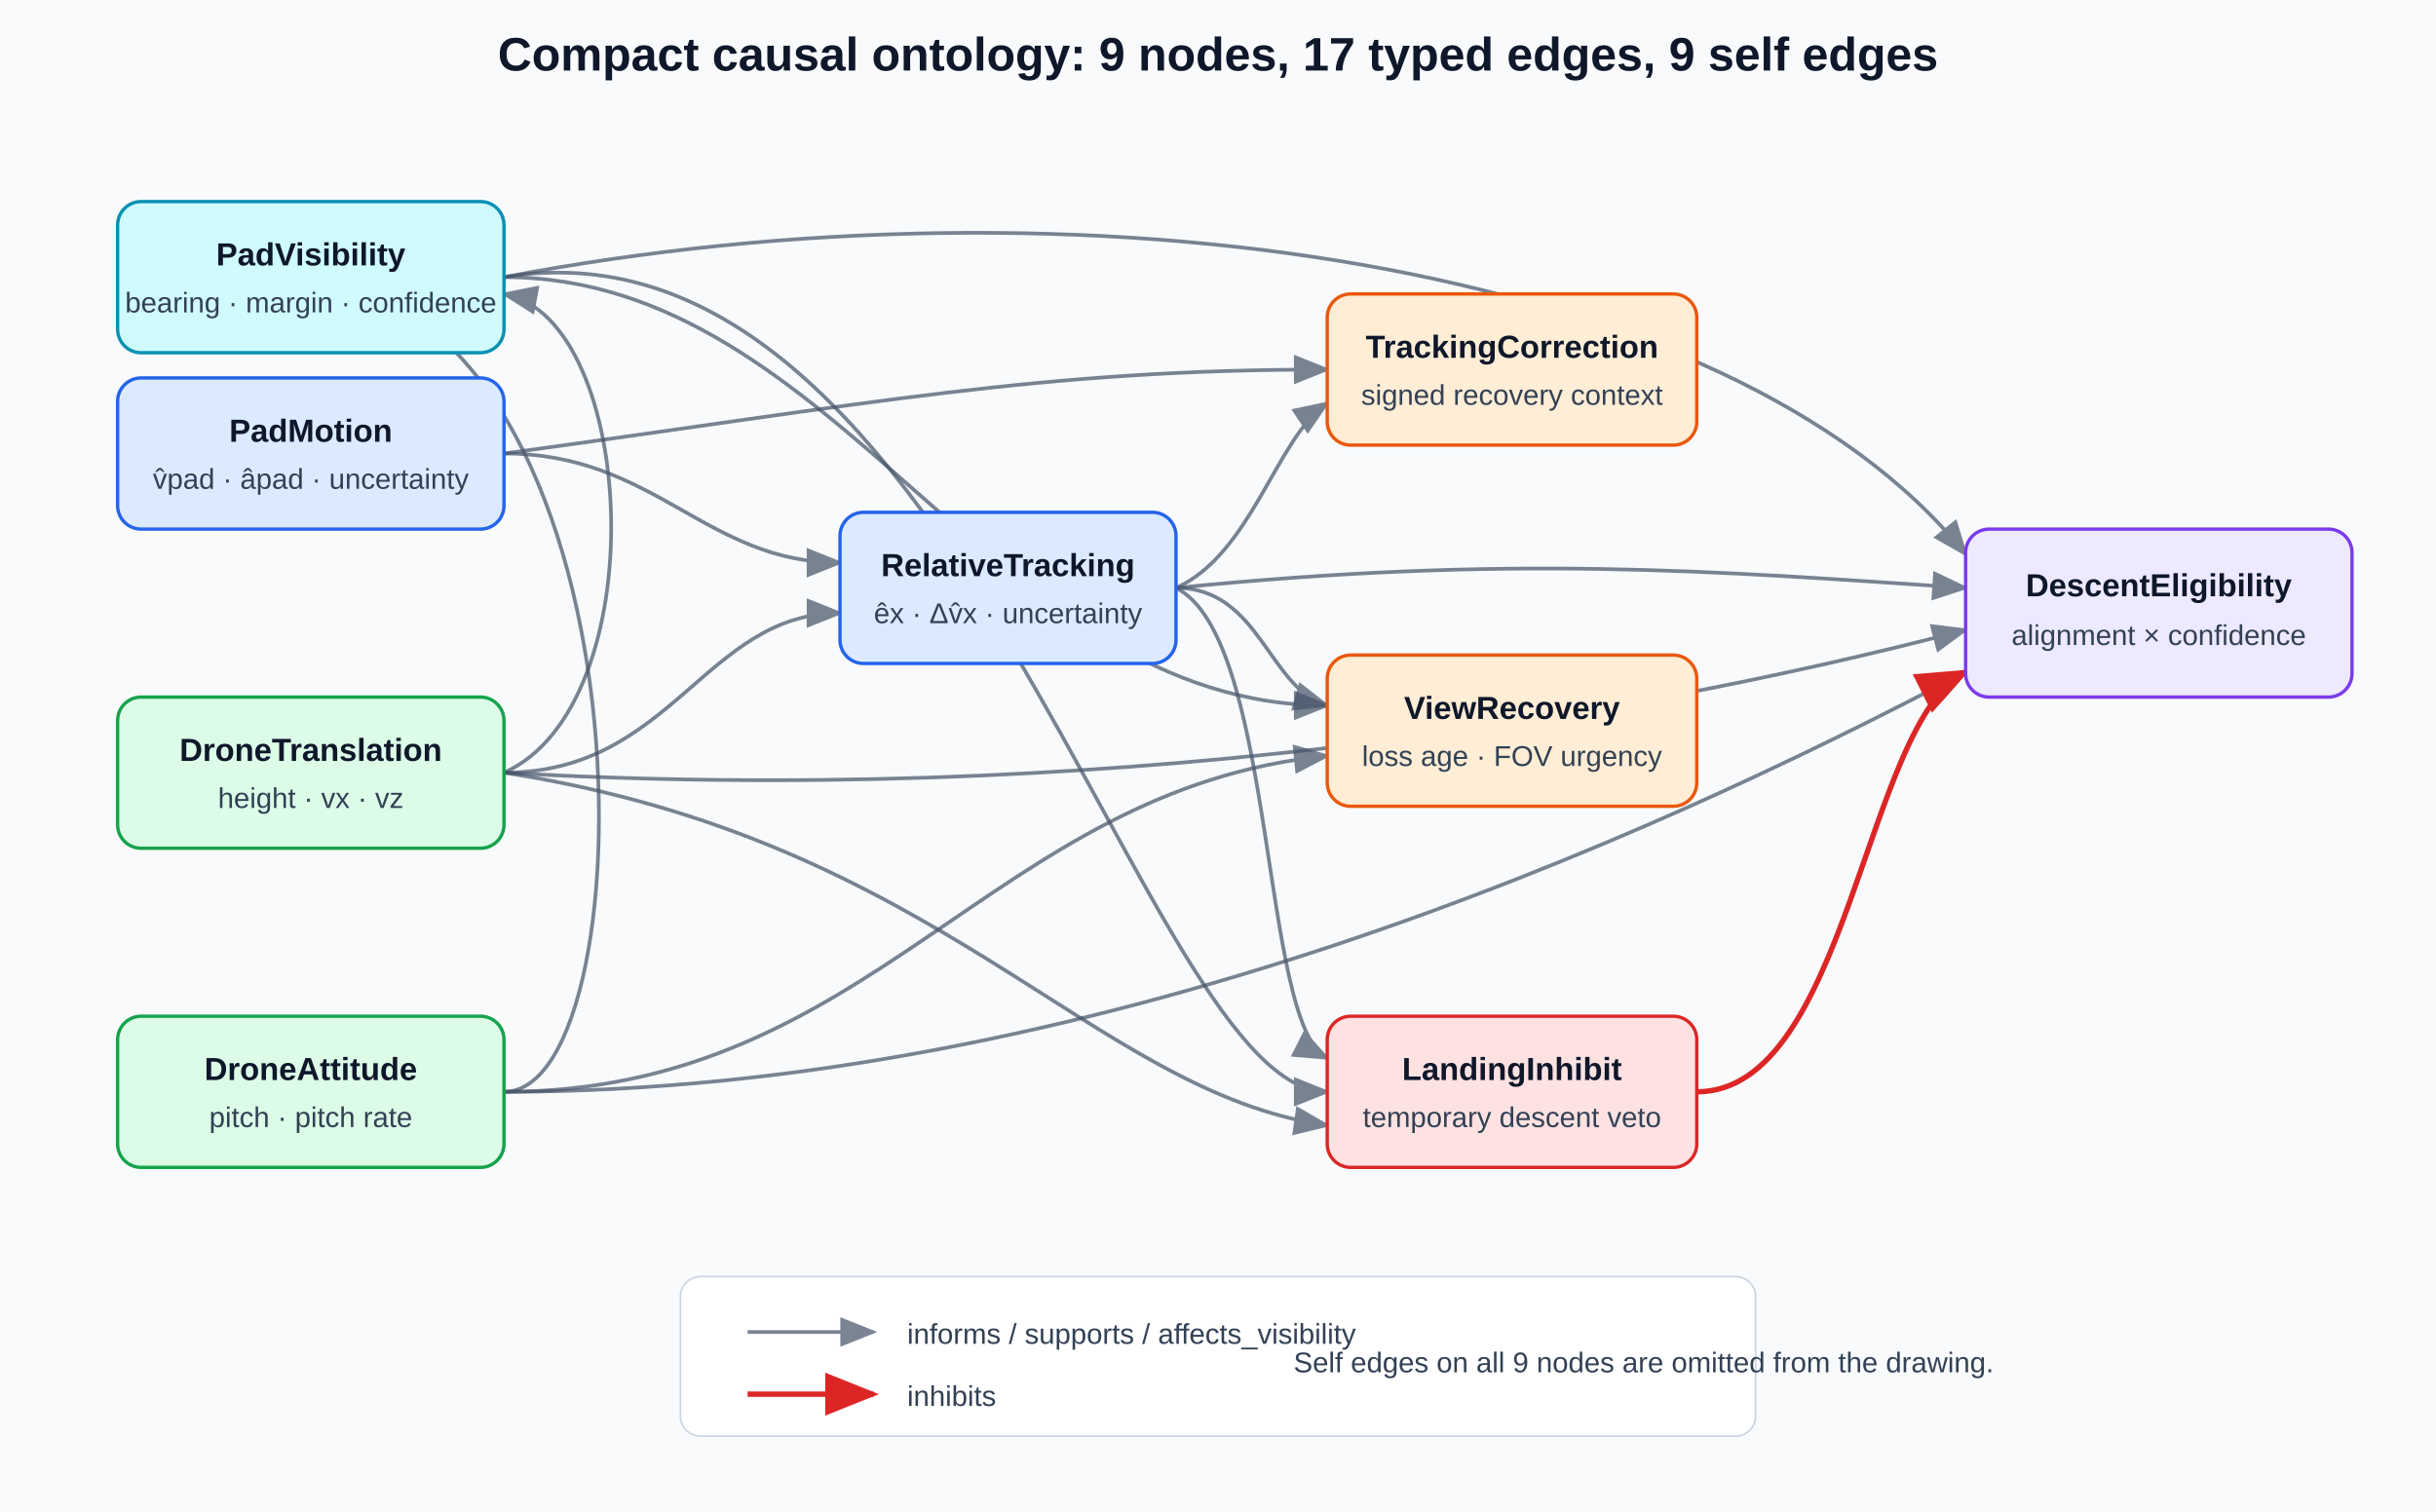
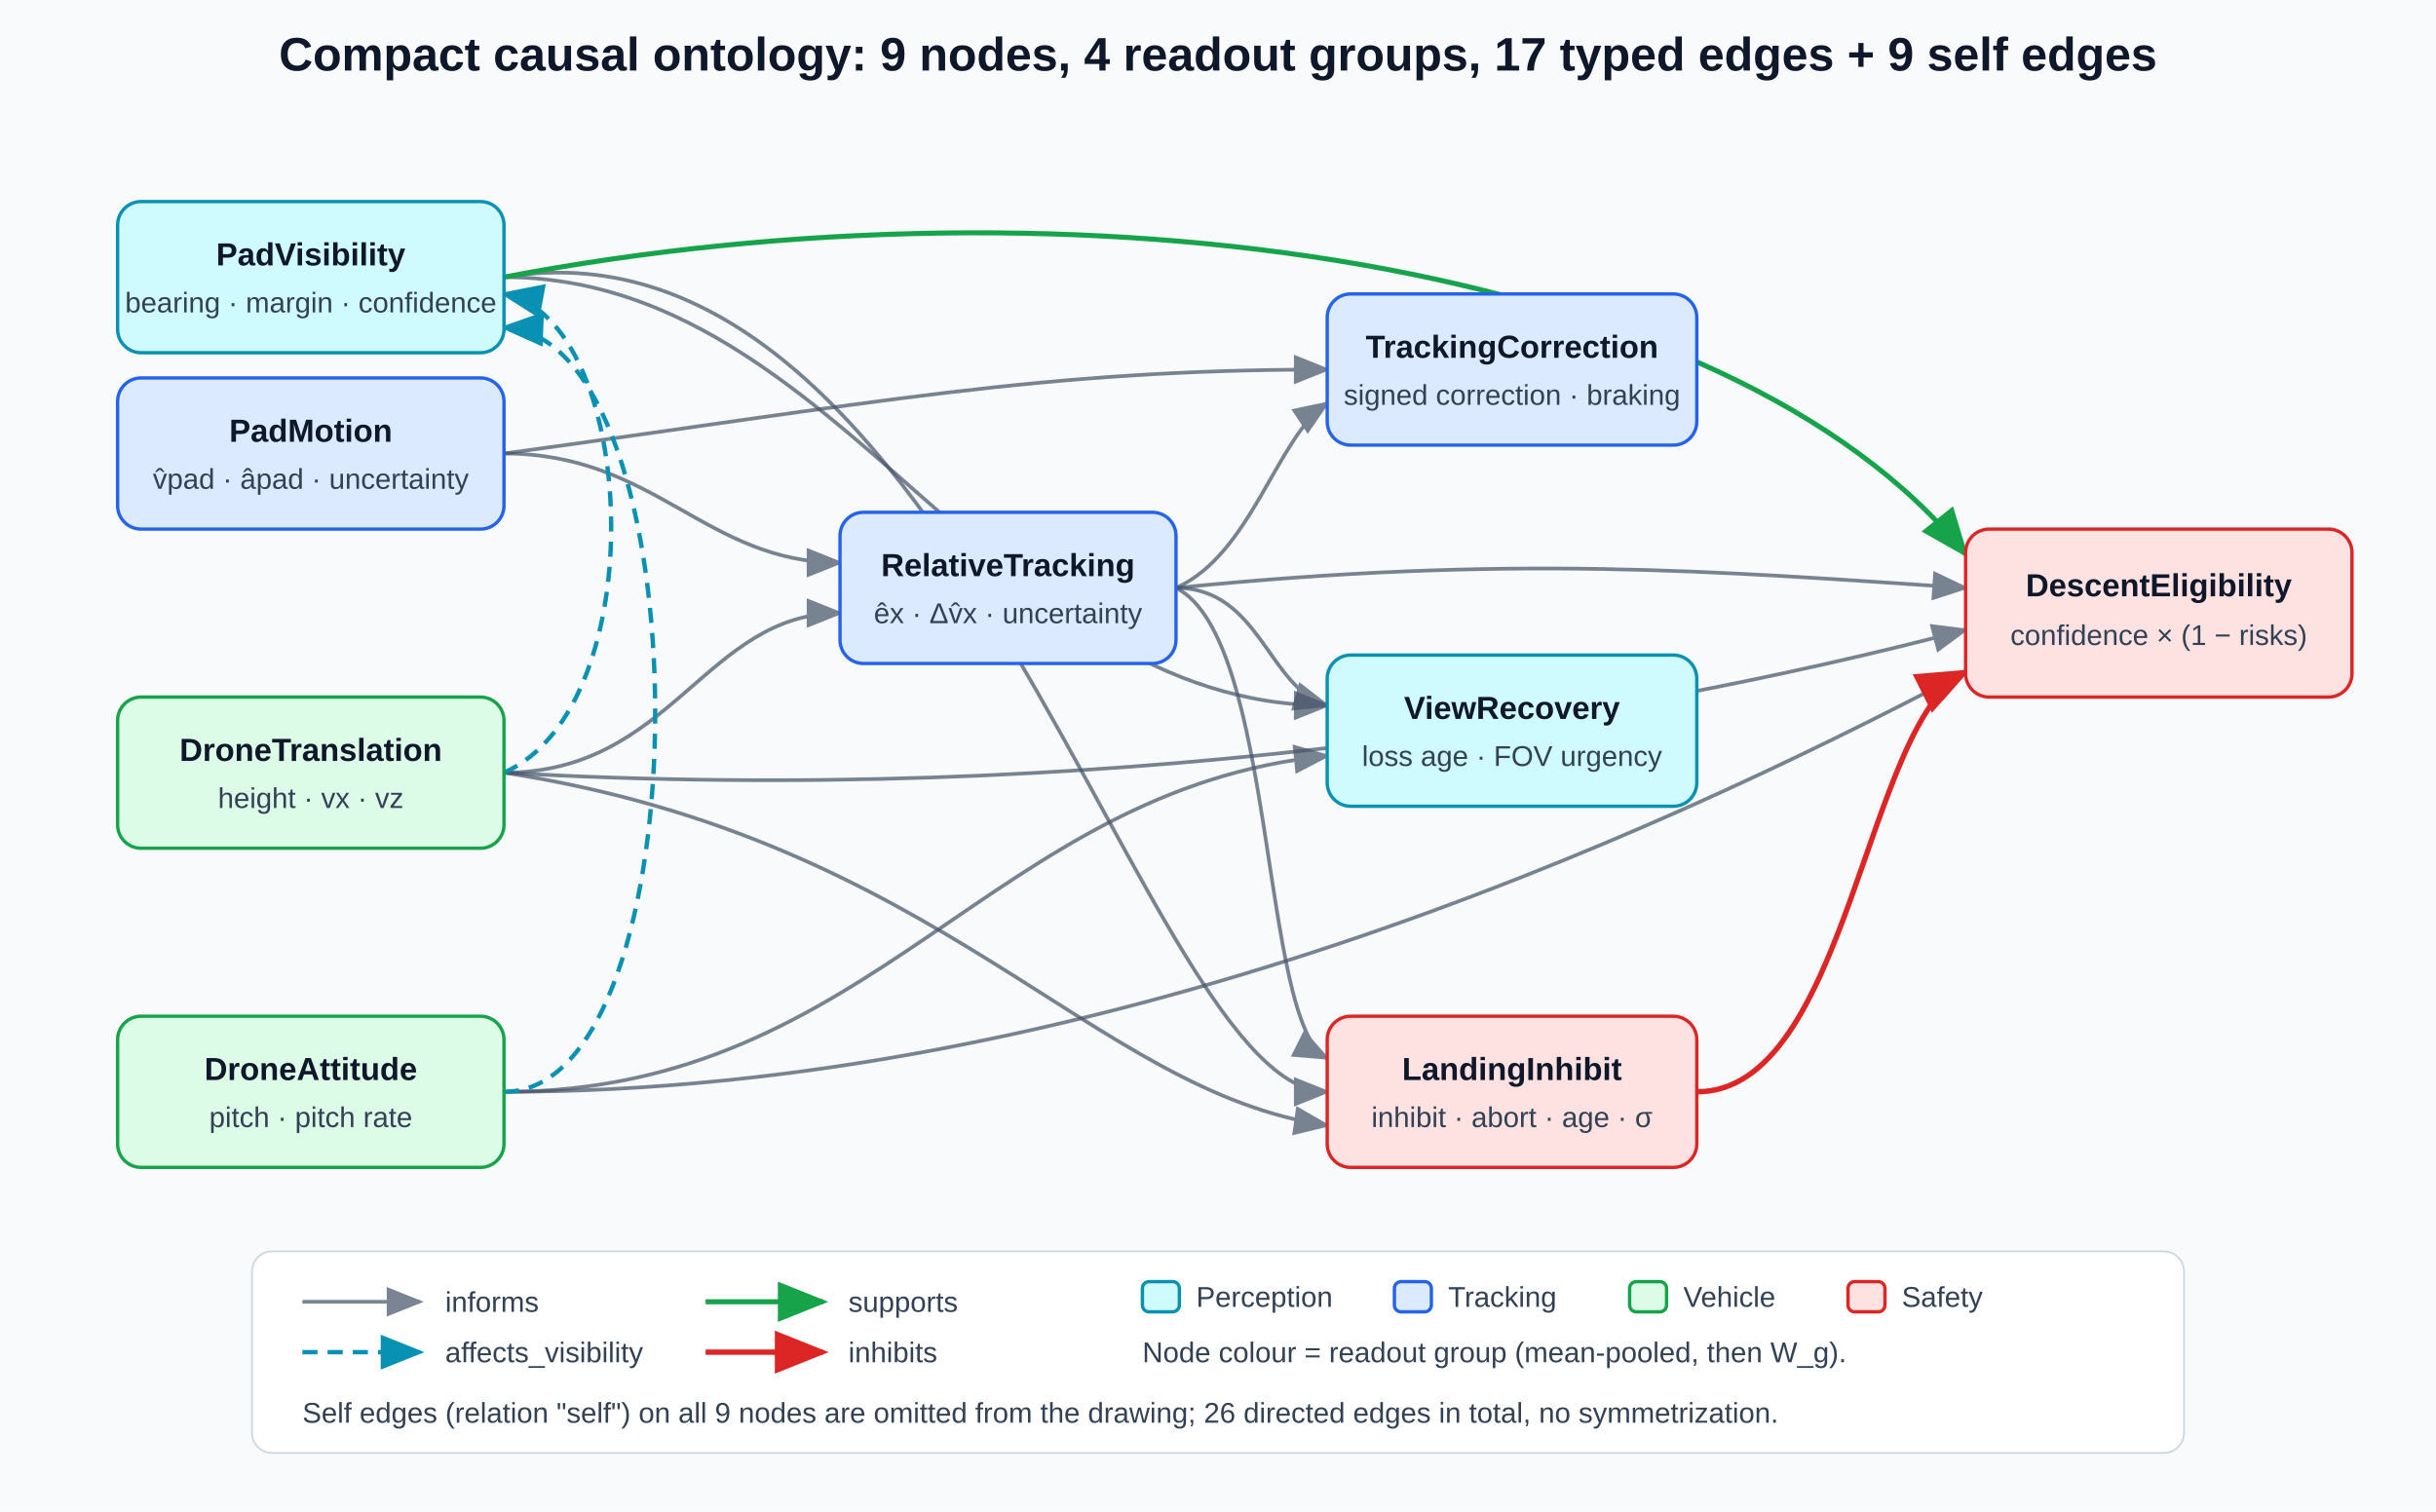
<svg xmlns="http://www.w3.org/2000/svg" width="1450" height="900" viewBox="0 0 1450 900">
  <defs>
    <marker id="a" markerWidth="10" markerHeight="8" refX="9" refY="4" orient="auto">
      <path d="M0,0 L10,4 L0,8 Z" fill="#475569" />
    </marker>
+     <marker id="v" markerWidth="10" markerHeight="8" refX="9" refY="4" orient="auto">
+       <path d="M0,0 L10,4 L0,8 Z" fill="#0891b2" />
+     </marker>
+     <marker id="p" markerWidth="10" markerHeight="8" refX="9" refY="4" orient="auto">
+       <path d="M0,0 L10,4 L0,8 Z" fill="#16a34a" />
+     </marker>
    <marker id="r" markerWidth="10" markerHeight="8" refX="9" refY="4" orient="auto">
      <path d="M0,0 L10,4 L0,8 Z" fill="#dc2626" />
    </marker>
-     <style>.n{rx:14;stroke-width:2}.t{font:600 19px Arial,sans-serif;fill:#0f172a}.h{font:700 28px Arial,sans-serif;fill:#0f172a}.s{font:17px Arial,sans-serif;fill:#334155}.e{stroke:#475569;stroke-width:2.2;fill:none;marker-end:url(#a);opacity:.72}.i{stroke:#dc2626;stroke-width:3.2;fill:none;marker-end:url(#r)} </style>
+     <style>.n{rx:14;stroke-width:2}.t{font:600 19px Arial,sans-serif;fill:#0f172a}.h{font:700 28px Arial,sans-serif;fill:#0f172a}.s{font:17px Arial,sans-serif;fill:#334155}.e{stroke:#475569;stroke-width:2.2;fill:none;marker-end:url(#a);opacity:.72}.v{stroke:#0891b2;stroke-width:2.6;stroke-dasharray:9 6;fill:none;marker-end:url(#v)}.p{stroke:#16a34a;stroke-width:3;fill:none;marker-end:url(#p)}.i{stroke:#dc2626;stroke-width:3.2;fill:none;marker-end:url(#r)} </style>
  </defs>
  <rect width="1450" height="900" fill="#f8fafc" />
-   <text x="725" y="42" text-anchor="middle" class="h">Compact causal ontology: 9 nodes, 17 typed edges, 9 self edges</text>
+   <text x="725" y="42" text-anchor="middle" class="h">Compact causal ontology: 9 nodes, 4 readout groups, 17 typed edges + 9 self edges</text>
  <path class="e" d="M300 270 C390 270 420 335 500 335" />
  <path class="e" d="M300 460 C400 460 420 365 500 365" />
-   <path class="e" d="M300 650 C390 650 390 165 170 165" />
-   <path class="e" d="M300 460 C390 420 380 190 300 175" />
  <path class="e" d="M300 270 C520 240 620 220 790 220" />
  <path class="e" d="M700 350 C745 330 760 260 790 240" />
  <path class="e" d="M300 165 C500 165 590 420 790 420" />
  <path class="e" d="M300 650 C520 650 590 470 790 450" />
  <path class="e" d="M700 350 C750 350 755 410 790 420" />
-   <path class="e" d="M300 165 C640 100 1030 155 1170 330" />
  <path class="e" d="M700 350 C900 330 1020 340 1170 350" />
  <path class="e" d="M300 460 C650 480 960 430 1170 375" />
  <path class="e" d="M300 650 C650 650 980 500 1170 400" />
  <path class="e" d="M300 165 C570 120 680 650 790 650" />
  <path class="e" d="M700 350 C760 380 750 610 790 630" />
  <path class="e" d="M300 460 C560 500 650 650 790 670" />
+   <path class="v" d="M300 650 C420 650 420 200 300 195" />
+   <path class="v" d="M300 460 C390 420 380 190 300 175" />
+   <path class="p" d="M300 165 C640 100 1030 155 1170 330" />
  <path class="i" d="M1010 650 C1100 650 1110 430 1170 400" />
  <rect x="70" y="120" width="230" height="90" class="n" fill="#cffafe" stroke="#0891b2" />
  <text x="185" y="158" text-anchor="middle" class="t">PadVisibility</text>
  <text x="185" y="186" text-anchor="middle" class="s">bearing · margin · confidence</text>
  <rect x="70" y="225" width="230" height="90" class="n" fill="#dbeafe" stroke="#2563eb" />
  <text x="185" y="263" text-anchor="middle" class="t">PadMotion</text>
  <text x="185" y="291" text-anchor="middle" class="s">v̂pad · âpad · uncertainty</text>
  <rect x="70" y="415" width="230" height="90" class="n" fill="#dcfce7" stroke="#16a34a" />
  <text x="185" y="453" text-anchor="middle" class="t">DroneTranslation</text>
  <text x="185" y="481" text-anchor="middle" class="s">height · vx · vz</text>
  <rect x="70" y="605" width="230" height="90" class="n" fill="#dcfce7" stroke="#16a34a" />
  <text x="185" y="643" text-anchor="middle" class="t">DroneAttitude</text>
  <text x="185" y="671" text-anchor="middle" class="s">pitch · pitch rate</text>
  <rect x="500" y="305" width="200" height="90" class="n" fill="#dbeafe" stroke="#2563eb" />
  <text x="600" y="343" text-anchor="middle" class="t">RelativeTracking</text>
  <text x="600" y="371" text-anchor="middle" class="s">êx · Δv̂x · uncertainty</text>
-   <rect x="790" y="175" width="220" height="90" class="n" fill="#ffedd5" stroke="#ea580c" />
+   <rect x="790" y="175" width="220" height="90" class="n" fill="#dbeafe" stroke="#2563eb" />
  <text x="900" y="213" text-anchor="middle" class="t">TrackingCorrection</text>
-   <text x="900" y="241" text-anchor="middle" class="s">signed recovery context</text>
-   <rect x="790" y="390" width="220" height="90" class="n" fill="#ffedd5" stroke="#ea580c" />
+   <text x="900" y="241" text-anchor="middle" class="s">signed correction · braking</text>
+   <rect x="790" y="390" width="220" height="90" class="n" fill="#cffafe" stroke="#0891b2" />
  <text x="900" y="428" text-anchor="middle" class="t">ViewRecovery</text>
  <text x="900" y="456" text-anchor="middle" class="s">loss age · FOV urgency</text>
  <rect x="790" y="605" width="220" height="90" class="n" fill="#fee2e2" stroke="#dc2626" />
  <text x="900" y="643" text-anchor="middle" class="t">LandingInhibit</text>
-   <text x="900" y="671" text-anchor="middle" class="s">temporary descent veto</text>
-   <rect x="1170" y="315" width="230" height="100" class="n" fill="#ede9fe" stroke="#7c3aed" />
+   <text x="900" y="671" text-anchor="middle" class="s">inhibit · abort · age · σ</text>
+   <rect x="1170" y="315" width="230" height="100" class="n" fill="#fee2e2" stroke="#dc2626" />
  <text x="1285" y="355" text-anchor="middle" class="t">DescentEligibility</text>
-   <text x="1285" y="384" text-anchor="middle" class="s">alignment × confidence</text>
-   <rect x="405" y="760" width="640" height="95" rx="12" fill="#fff" stroke="#cbd5e1" />
-   <line x1="445" y1="793" x2="520" y2="793" class="e" />
-   <text x="540" y="800" class="s">informs / supports / affects_visibility</text>
-   <line x1="445" y1="830" x2="520" y2="830" class="i" />
-   <text x="540" y="837" class="s">inhibits</text>
-   <text x="770" y="817" class="s">Self edges on all 9 nodes are omitted from the drawing.</text>
+   <text x="1285" y="384" text-anchor="middle" class="s">confidence × (1 − risks)</text>
+   <rect x="150" y="745" width="1150" height="120" rx="12" fill="#fff" stroke="#cbd5e1" />
+   <line x1="180" y1="775" x2="250" y2="775" class="e" />
+   <text x="265" y="781" class="s">informs</text>
+   <line x1="180" y1="805" x2="250" y2="805" class="v" />
+   <text x="265" y="811" class="s">affects_visibility</text>
+   <line x1="420" y1="775" x2="490" y2="775" class="p" />
+   <text x="505" y="781" class="s">supports</text>
+   <line x1="420" y1="805" x2="490" y2="805" class="i" />
+   <text x="505" y="811" class="s">inhibits</text>
+   <rect x="680" y="763" width="22" height="18" rx="4" fill="#cffafe" stroke="#0891b2" stroke-width="2" />
+   <text x="712" y="778" class="s">Perception</text>
+   <rect x="830" y="763" width="22" height="18" rx="4" fill="#dbeafe" stroke="#2563eb" stroke-width="2" />
+   <text x="862" y="778" class="s">Tracking</text>
+   <rect x="970" y="763" width="22" height="18" rx="4" fill="#dcfce7" stroke="#16a34a" stroke-width="2" />
+   <text x="1002" y="778" class="s">Vehicle</text>
+   <rect x="1100" y="763" width="22" height="18" rx="4" fill="#fee2e2" stroke="#dc2626" stroke-width="2" />
+   <text x="1132" y="778" class="s">Safety</text>
+   <text x="680" y="811" class="s">Node colour = readout group (mean-pooled, then W_g).</text>
+   <text x="180" y="847" class="s">Self edges (relation "self") on all 9 nodes are omitted from the drawing; 26 directed edges in total, no symmetrization.</text>
</svg>
